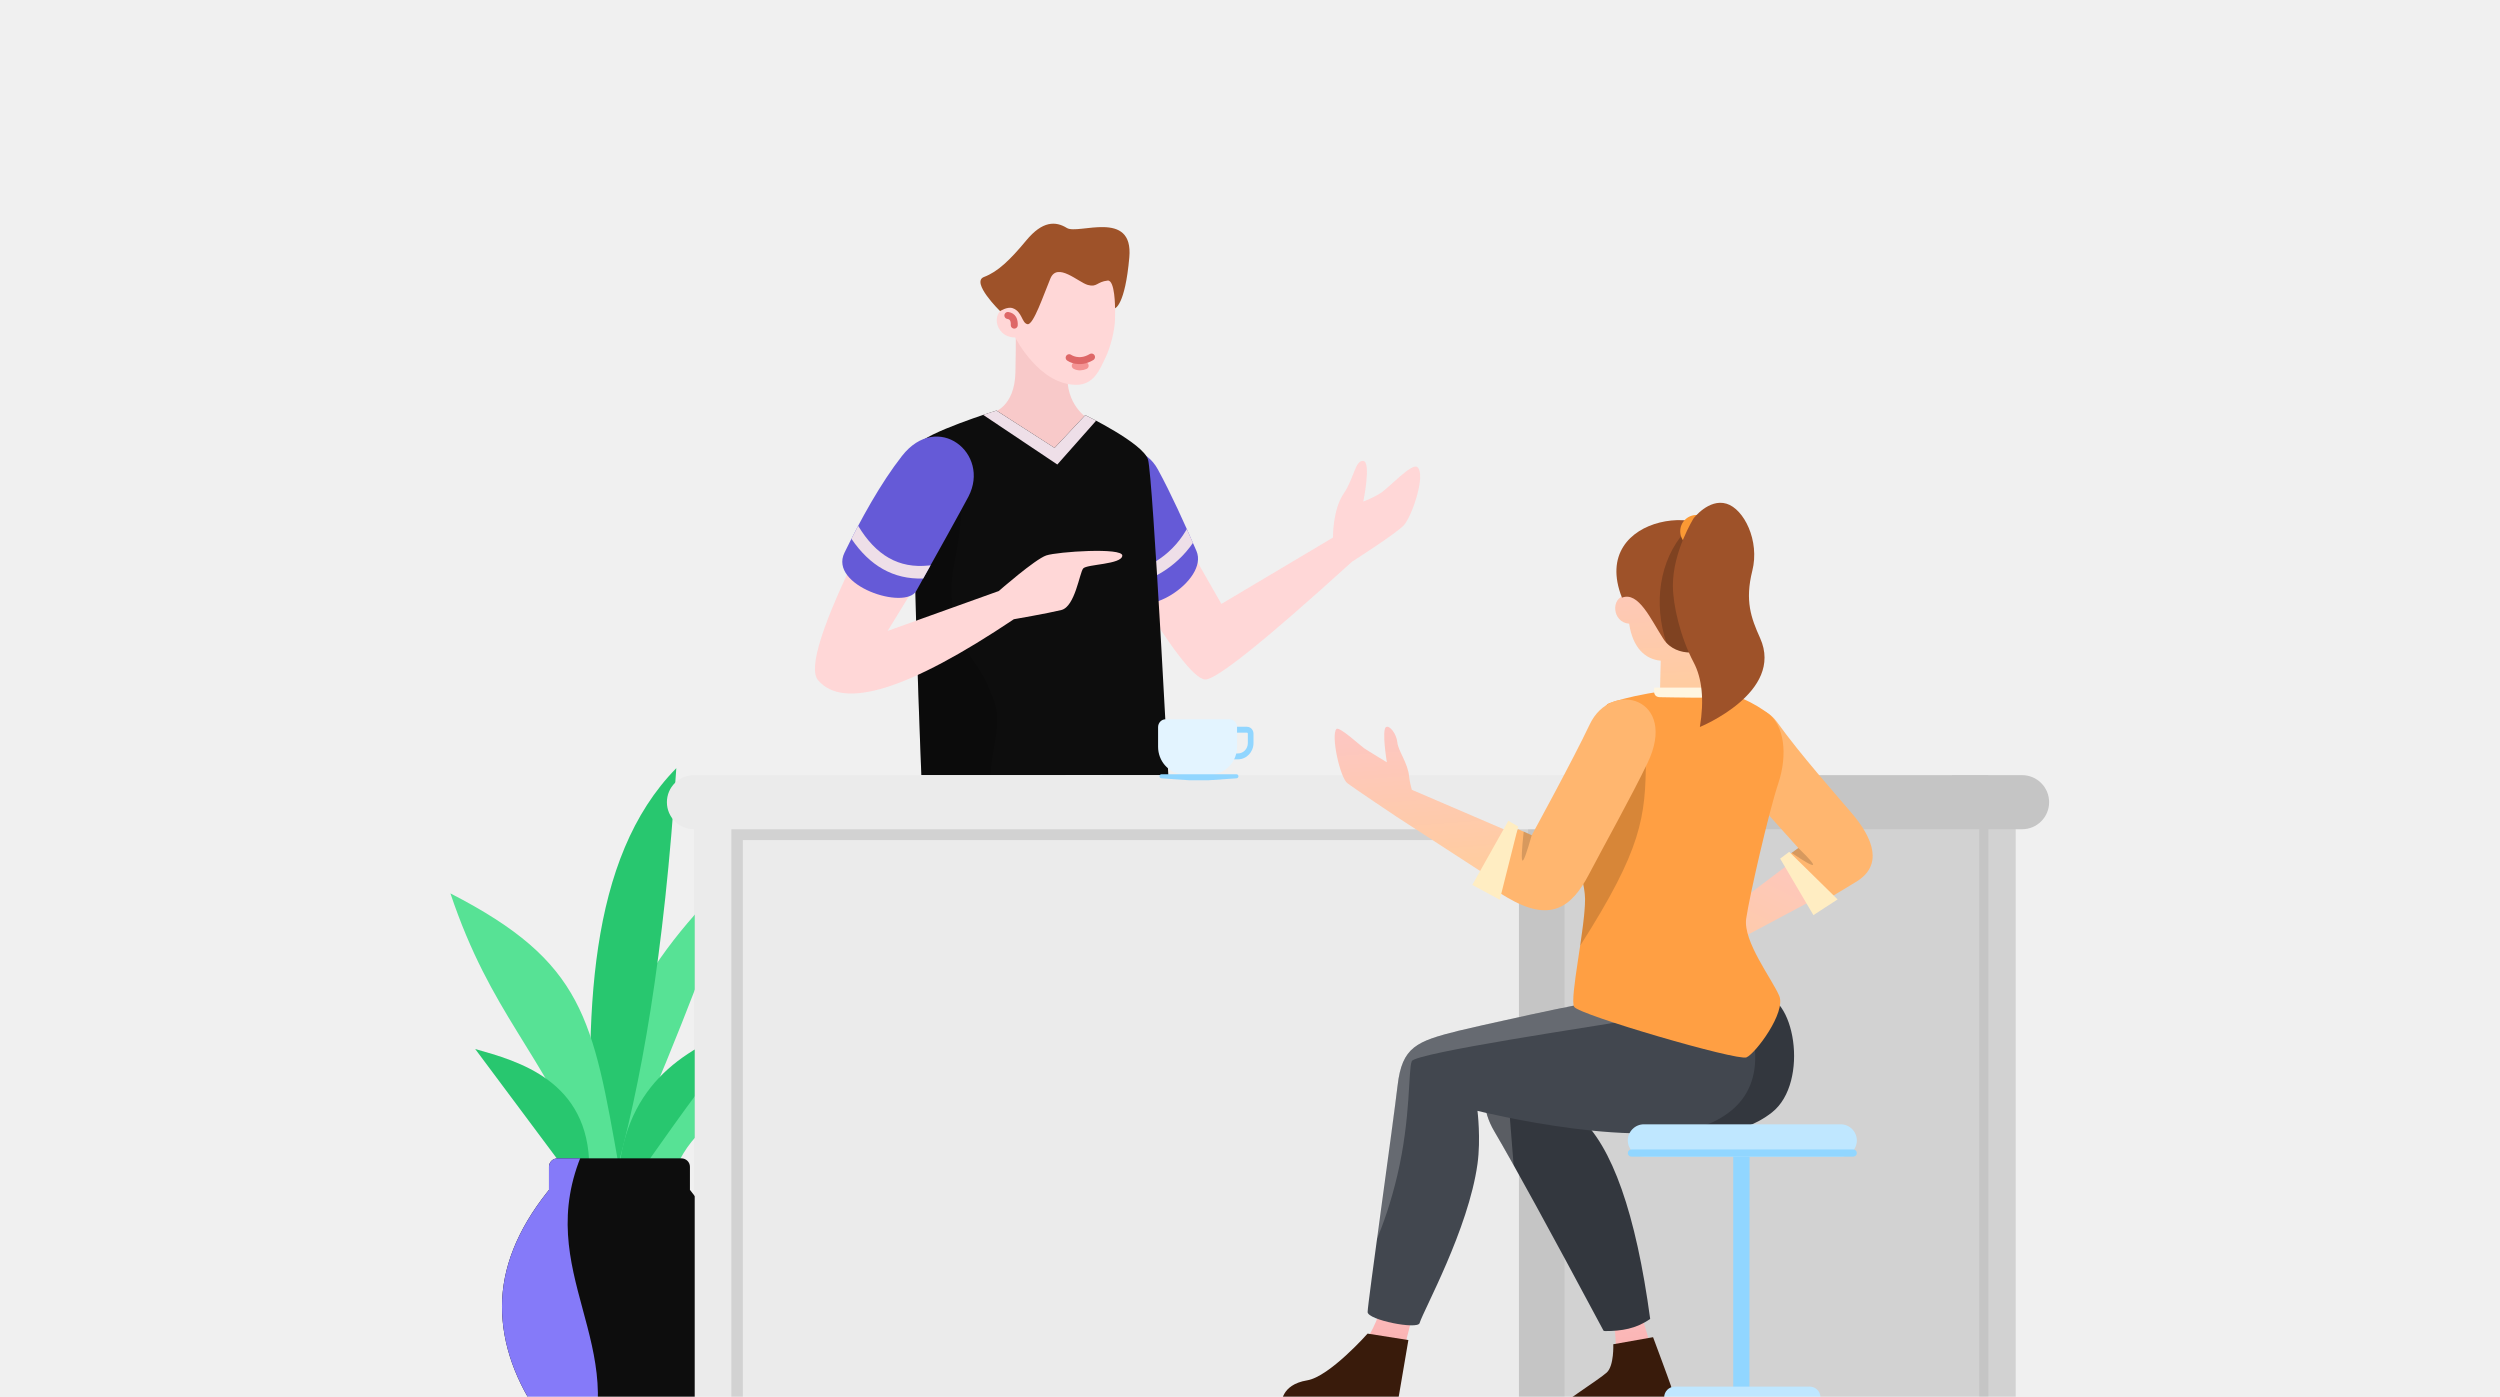
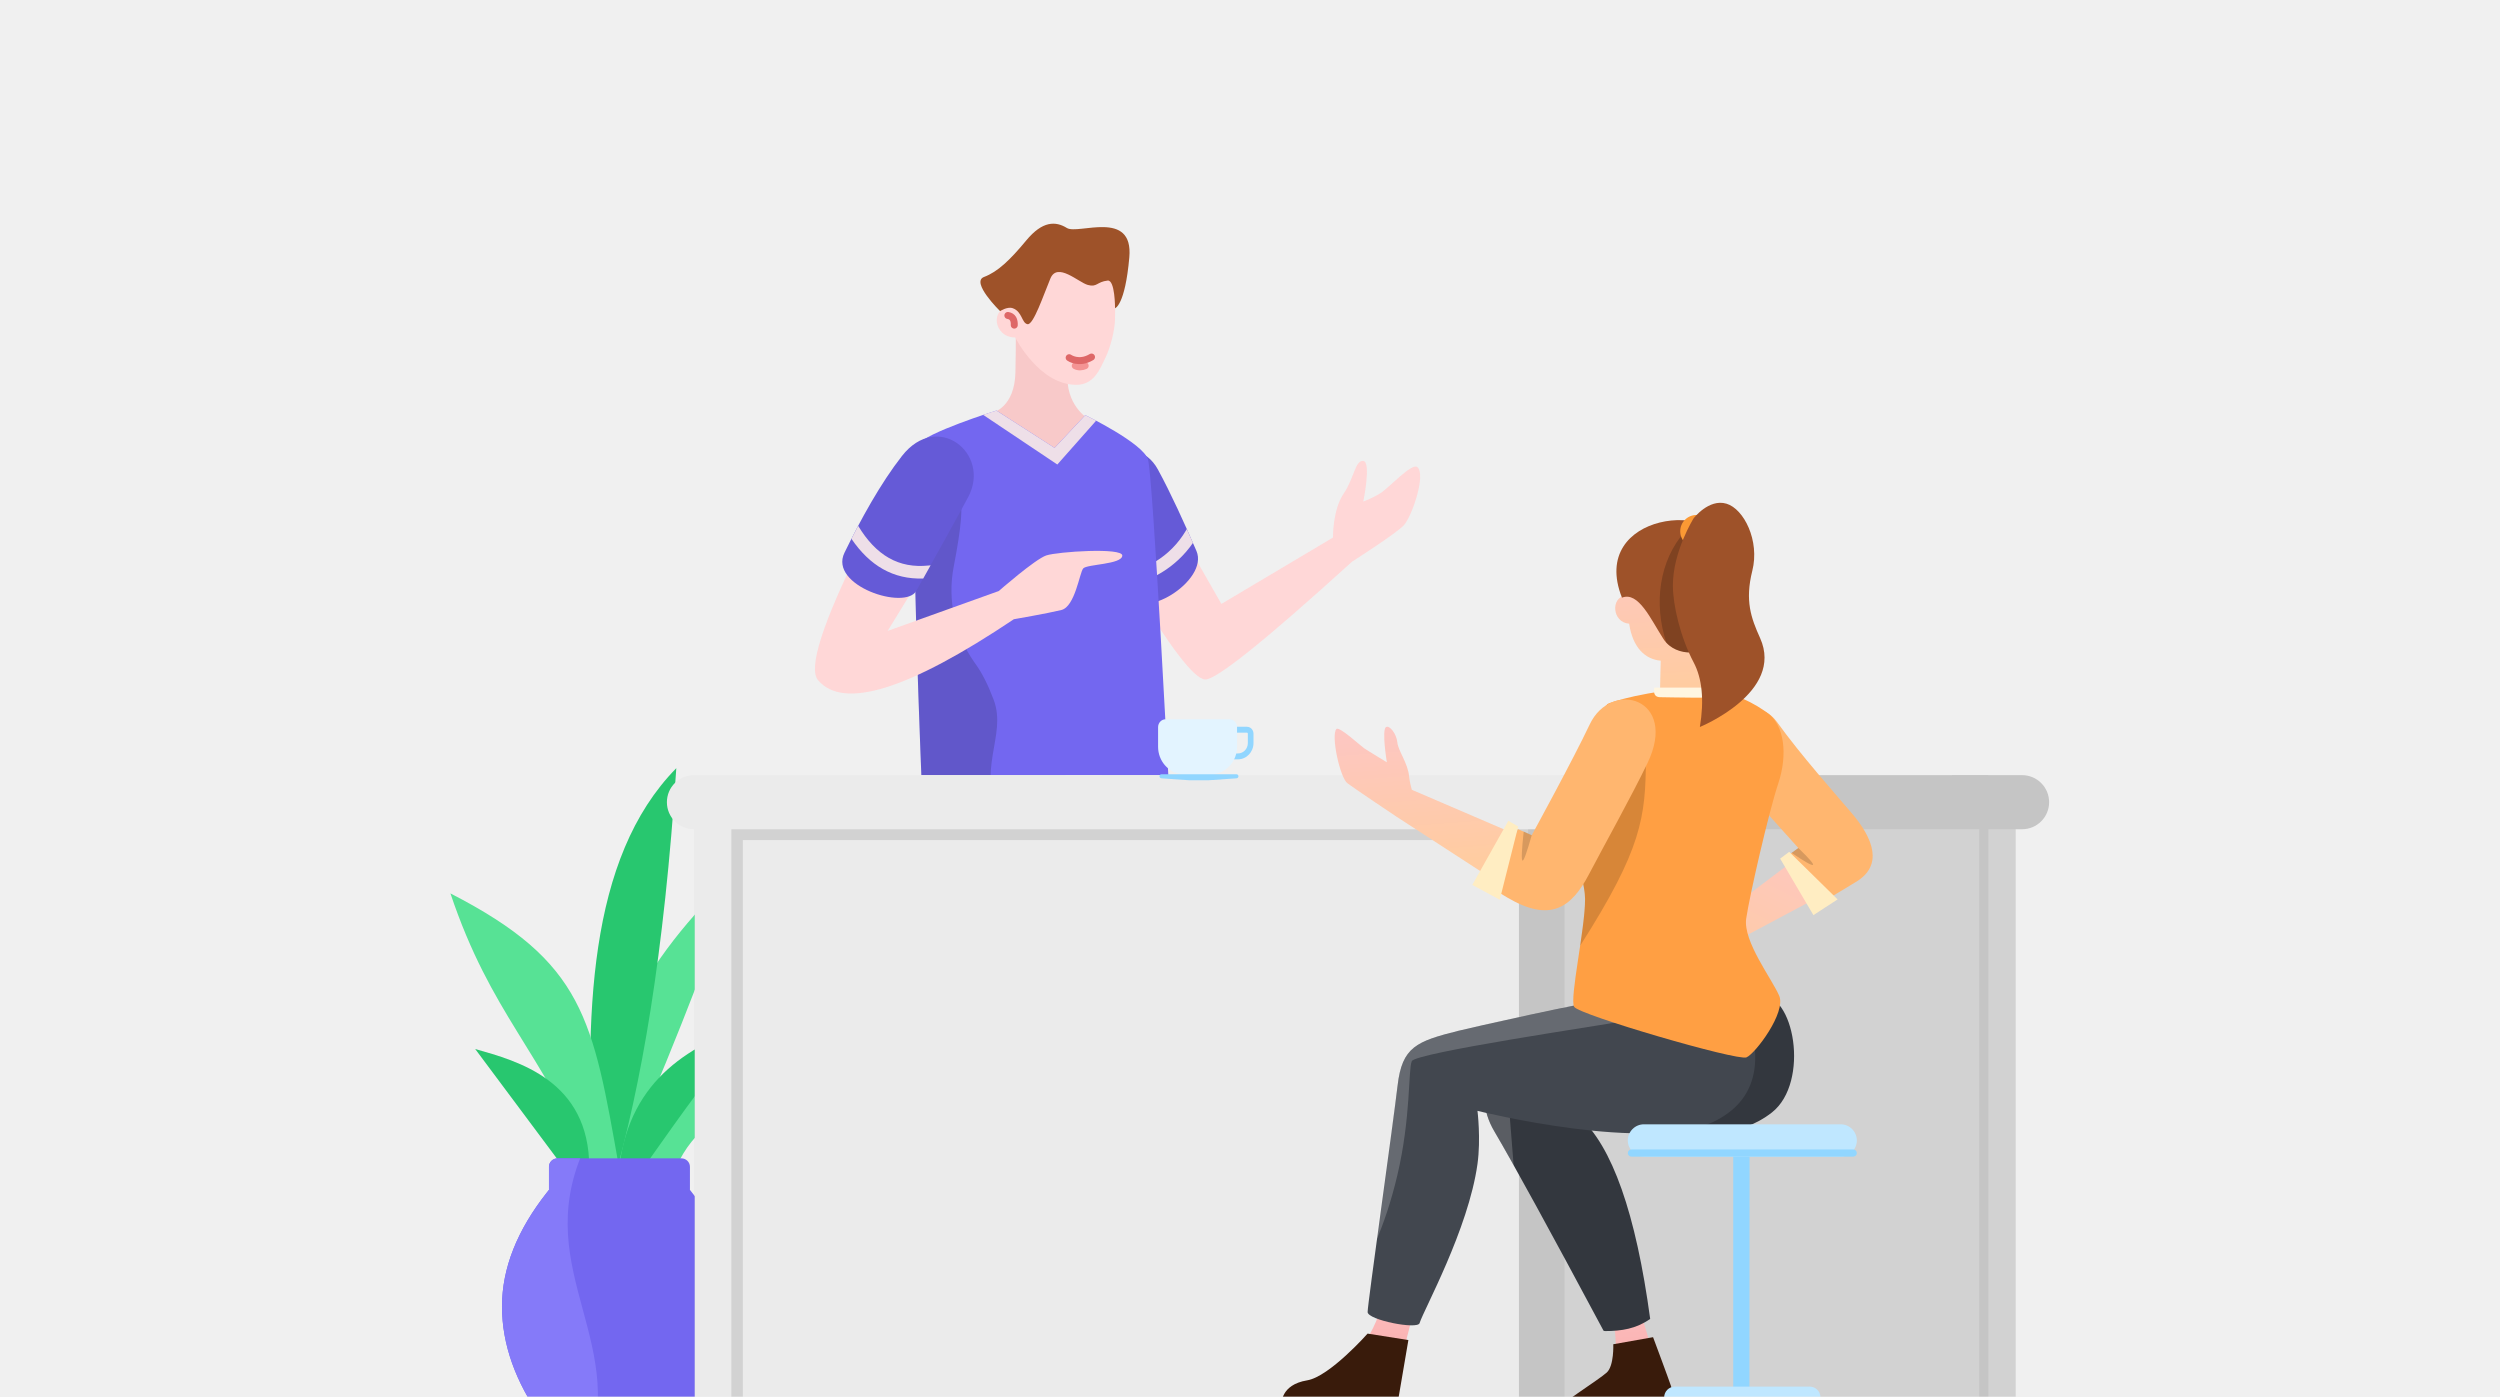
<svg xmlns="http://www.w3.org/2000/svg" xmlns:xlink="http://www.w3.org/1999/xlink" width="358px" height="200px" viewBox="0 0 358 200" version="1.1">
  <defs>
    <path d="M6,0 L352,0 C355.314,-6.08718376e-16 358,2.686 358,6 L358,200 L358,200 L0,200 L0,6 C-4.05812251e-16,2.686 2.686,6.08718376e-16 6,0 Z" id="path-1" />
    <path d="M7.952,0.064 L25.69,0.064 C26.366,0.064 26.914,0.603 26.914,1.268 L26.914,4.578 C31.399,10.144 33.642,15.71 33.642,21.277 C33.642,26.672 31.727,32.066 27.896,37.461 C27.668,37.784 27.293,37.976 26.894,37.976 L6.749,37.976 C6.349,37.976 5.975,37.784 5.746,37.461 C1.915,32.066 0,26.672 0,21.277 C0,15.815 2.159,10.354 6.477,4.893 L6.728,4.578 L6.728,1.268 C6.728,0.603 7.276,0.064 7.952,0.064 Z" id="path-3" />
    <linearGradient x1="37.551%" y1="102.348%" x2="37.551%" y2="13.407%" id="linearGradient-5">
      <stop stop-color="#752E73" offset="0%" />
      <stop stop-color="#222735" offset="100%" />
    </linearGradient>
    <linearGradient x1="49.141%" y1="69.518%" x2="51.897%" y2="4.78%" id="linearGradient-6">
      <stop stop-color="#752E73" offset="0%" />
      <stop stop-color="#222735" offset="100%" />
    </linearGradient>
    <linearGradient x1="46.146%" y1="-28.186%" x2="50%" y2="91.05%" id="linearGradient-7">
      <stop stop-color="#FDC6C6" offset="0%" />
      <stop stop-color="#FFCCA1" offset="100%" />
    </linearGradient>
    <linearGradient x1="46.571%" y1="-28.186%" x2="50%" y2="91.05%" id="linearGradient-8">
      <stop stop-color="#FDC6C6" offset="0%" />
      <stop stop-color="#FAB2B2" offset="100%" />
    </linearGradient>
    <linearGradient x1="45.662%" y1="-28.186%" x2="50%" y2="91.05%" id="linearGradient-9">
      <stop stop-color="#FDC6C6" offset="0%" />
      <stop stop-color="#FAB2B2" offset="100%" />
    </linearGradient>
    <linearGradient x1="44.189%" y1="-28.186%" x2="50%" y2="91.05%" id="linearGradient-10">
      <stop stop-color="#FDC6C6" offset="0%" />
      <stop stop-color="#FFCCA1" offset="100%" />
    </linearGradient>
    <linearGradient x1="42.314%" y1="-8.513%" x2="50%" y2="80.721%" id="linearGradient-11">
      <stop stop-color="#FDC6C6" offset="0%" />
      <stop stop-color="#FFCCA1" offset="100%" />
    </linearGradient>
  </defs>
  <g id="📝-Pages-New" stroke="none" stroke-width="1" fill="none" fill-rule="evenodd">
    <g id="Knowledge-Base" transform="translate(-670, -445)">
      <g id="Illustration" transform="translate(670, 445)">
        <mask id="mask-2" fill="white">
          <use xlink:href="#path-1" />
        </mask>
        <g id="Mask" />
        <g id="Coffe-Break" mask="url(#mask-2)">
          <g transform="translate(64, 32)">
            <g id="Group-79" transform="translate(0.5, 78)">
              <g id="Group-86">
                <path d="M23.979,58.234 C30.346,43.991 36.13,29.363 41.424,14.412 C29.228,25.78 19.744,39.63 21.095,58.234 L23.979,58.234 Z" id="Path-113" fill="#57E295" />
                <path d="M20.586,59.721 C19.079,35.435 19.718,12.88 32.347,0 C30.605,26.665 27.346,45.45 23.219,59.721 L20.586,59.721 Z" id="Rectangle" fill="#28C76F" />
                <path d="M20.007,57.192 C12.951,40.221 5.861,35.356 2.45563569e-14,17.935 C19.181,27.771 20.383,35.893 24.148,57.192 L20.007,57.192 Z" id="Path-112" fill="#57E295" />
                <path d="M16.209,57.192 L3.551,40.221 C9.665,41.944 19.883,44.735 19.883,57.192 L16.209,57.192 Z" id="Path-114" fill="#28C76F" />
                <path d="M28.048,57.192 L32.271,57.192 C34.954,51.651 38.735,47.837 47.884,52.461 C41.887,43.427 29.583,40.694 28.048,57.192 Z" id="Path-116" fill="#57E295" />
                <path d="M24.164,57.192 L27.675,57.192 C34.12,48.078 36.891,44.106 43.56,36.323 C34.774,39.62 25.756,44.106 24.164,57.192 Z" id="Path-117" fill="#28C76F" />
              </g>
              <g id="Group-85" transform="translate(7.384615, 55.8125)">
                <mask id="mask-4" fill="white">
                  <use xlink:href="#path-3" />
                </mask>
-                 <use id="Rectangle" fill="#0d0d0d" xlink:href="#path-3" />
+                 <use id="Rectangle" fill="#7367F0" xlink:href="#path-3" />
                <path d="M-4.282,-0.978 L11.622,-0.978 C4.008,16.458 19.027,26.784 11.622,44.155 L-4.282,44.155 L-4.282,-0.978 Z" id="Rectangle" fill="#857AF9" mask="url(#mask-4)" />
              </g>
            </g>
            <g id="Men4.4" transform="translate(52.5, 0)">
              <g id="LArm" transform="translate(39.53239, 32.45842)">
                <path d="M34.851,12.517 C34.851,12.517 34.789,8.585 36.36,6.26 C37.931,3.936 37.993,1.467 39.182,1.548 C40.371,1.628 39.193,7.367 39.193,7.367 C39.193,7.367 40.702,6.797 41.785,6.075 C42.869,5.353 46.155,1.794 46.923,2.424 C48.225,3.499 46.128,9.561 44.985,10.773 C43.84,11.985 37.58,15.972 37.58,15.972 C25.106,27.306 18.09,32.93 16.529,32.844 C14.969,32.757 11.469,28.182 6.03,19.117 L14.5,14.377 L18.87,22.02 L34.851,12.517 Z" id="Path" fill="#FFD7D7" />
                <path d="M0.935,10.367 C2.142,13.139 3.819,17 5.459,20.65 C7.31,24.768 17.13,18.686 15.299,14.44 C13.653,10.622 11.607,6.113 9.772,2.758 C6.415,-3.373 -2.972,1.401 0.935,10.367 Z" id="Path" fill="#655AD7" />
                <path d="M13.919,11.298 C14.22,11.969 14.514,12.635 14.799,13.286 C12.351,16.831 8.664,18.914 4.941,19.493 L4.179,17.779 L4.179,17.779 C7.749,17.375 11.548,15.338 13.795,11.513 L13.919,11.298 Z" id="Path" fill="#EEDFE8" />
              </g>
              <g id="Head" transform="translate(23.19555, 0)">
                <path d="M2.51,27.061 C2.51,27.061 5.606,26.341 5.713,21.317 C5.821,16.293 5.745,14.579 5.745,14.579 L13.084,14.457 C13.084,14.457 13.158,20.056 13.159,22.081 C13.162,26.49 16.468,28.196 16.468,28.196 C16.468,28.196 16.193,32.501 10.015,32.845 C5.191,33.115 2.51,27.061 2.51,27.061 Z" id="Path" fill="#F8C9C9" />
                <g id="Head1" transform="translate(0.3051, 0)">
                  <path d="M4.766,12.039 C1.725,11.923 2.221,16.333 5.381,16.327 C5.381,16.327 8.776,23.09 14.107,23.107 C16.675,23.116 17.514,20.85 18.284,19.26 C19.054,17.669 19.619,15.29 19.666,13.833 C19.716,12.28 19.722,7.177 19.722,7.177 L11.847,3.567 L4.648,7.171 L4.766,12.039 Z" id="Path" fill="#FFD7D7" />
                  <path d="M13.974,20.446 C14.454,20.645 14.987,20.527 15.385,20.297" id="Path" stroke="#F49494" stroke-linecap="round" transform="translate(14.67981, 20.42227) rotate(6) translate(-14.67981, -20.42227) " />
                  <path d="M0.912,7.661 C2.867,6.926 4.621,5.252 6.956,2.433 C9.29,-0.385 11.171,-0.348 12.78,0.649 C14.389,1.646 22.331,-2.081 21.718,4.851 C21.104,11.789 19.672,12.135 19.672,12.135 C19.672,12.135 19.686,8.054 18.616,8.177 C17.039,8.358 17.109,9.172 15.774,8.804 C14.439,8.436 11.416,5.487 10.42,7.871 C9.425,10.254 7.984,14.567 7.142,14.423 C6.3,14.274 6.394,12.615 5.024,12.135 C4.25,11.864 3.212,12.553 3.212,12.553 C3.212,12.553 -1.044,8.392 0.912,7.661 Z" id="Path" fill="#9E5229" />
                  <path d="M13.166,18.804 C13.166,18.804 14.24,20.132 16.281,19.541" id="Path" stroke="#DE6767" stroke-linecap="round" transform="translate(14.72367, 19.24829) rotate(-15) translate(-14.72367, -19.24829) " />
                  <path d="M5.072,14.632 C5.262,13.95 5.176,13.354 4.492,13.08" id="Path-8" stroke="#DE6767" stroke-linecap="round" transform="translate(4.82592, 13.85597) rotate(-13) translate(-4.82592, -13.85597) " />
                </g>
              </g>
              <g id="LLeg" transform="translate(27.37547, 68.80551)">
                <path d="M0,0 C0,0 5.19,56.278 5.351,60.191 C5.513,64.103 3.685,70.854 3.72,78.172 C3.756,85.49 3.745,102.601 4.388,109.221 C4.803,113.501 15.14,113.033 15.837,109.46 C16.972,103.636 20.649,64.913 20.7,57.924 C20.752,50.935 21.193,0.673 21.193,0.673 L0,0 Z" id="Path" fill="url(#linearGradient-5)" />
                <path d="M8.253,61.942 L8.265,62.082 C8.438,64.467 6.933,72.317 3.751,85.63 L3.72,78.172 L3.72,78.172 C3.685,70.985 5.448,64.344 5.358,60.403 L5.351,60.191 C5.297,58.872 4.672,51.607 3.866,42.552 L4.242,43.878 C6.449,51.733 7.786,57.755 8.253,61.942 Z" id="Path" fill-opacity="0.192" fill="#FFFFFF" />
                <ellipse id="Oval" fill-opacity="0.192" fill="#FFFFFF" transform="translate(17.34076, 60.86724) rotate(3) translate(-17.34076, -60.86724) " cx="17.341" cy="60.867" rx="2.549" ry="4.328" />
              </g>
              <g id="RLeg" transform="translate(7.802445, 68.52333)">
                <path d="M10.037,0.739 C10.037,0.739 6.427,39.354 6.476,46.749 C6.525,54.144 7.587,57.391 6.075,62.696 C4.564,68.001 3.182,103.97 3.274,108.797 C3.365,113.548 14.102,113.271 14.453,110.012 C15.125,103.778 21.595,66.25 22.372,59.968 C23.148,53.686 32.747,0.206 32.747,0.206 L10.037,0.739 Z" id="Path" fill="url(#linearGradient-6)" />
                <path d="M13.057,26.948 L12.375,29.399 C10.378,36.632 8.535,44.281 9.018,55.208 L9.041,55.707 C9.16,58.074 7.644,71.811 4.492,96.918 L4.192,98.682 C3.883,100.482 3.608,102.018 3.367,103.289 L3.435,101.066 C3.837,88.792 4.918,66.758 6.075,62.696 C7.587,57.391 6.525,54.144 6.476,46.749 C6.441,41.573 8.2,21.098 9.259,9.28 L10.037,0.739 L14.756,0.629 L14.768,1.944 C14.851,14.085 14.281,22.42 13.057,26.948 L13.057,26.948 Z" id="Path" fill-opacity="0.192" fill="#FFFFFF" />
                <ellipse id="Oval" fill-opacity="0.192" fill="#FFFFFF" transform="translate(18.20958, 60.51244) rotate(5) translate(-18.20958, -60.51244) " cx="18.21" cy="60.512" rx="2.913" ry="4.689" />
              </g>
              <g id="Body" transform="translate(14.0444, 26.79107)">
-                 <path d="M24.867,0.656 C24.867,0.656 33.142,4.662 33.85,7.012 C34.559,9.361 36.932,55.454 36.932,55.454 C25.256,60.793 13.47,61.259 1.561,56.369 C1.561,56.369 -0.547,7.123 0.819,4.948 C1.923,3.186 12.145,0 12.145,0 L20.468,5.345 L24.867,0.656 Z" id="Path" fill="#0d0d0d" />
+                 <path d="M24.867,0.656 C24.867,0.656 33.142,4.662 33.85,7.012 C34.559,9.361 36.932,55.454 36.932,55.454 C25.256,60.793 13.47,61.259 1.561,56.369 C1.561,56.369 -0.547,7.123 0.819,4.948 C1.923,3.186 12.145,0 12.145,0 L20.468,5.345 L24.867,0.656 Z" id="Path" fill="#7367F0" />
                <path d="M6.863,12.489 C7.399,13.435 7.123,16.711 6.033,22.319 C5.105,27.097 6.166,32.039 8.968,36.026 L9.125,36.246 C10.073,37.553 10.946,39.272 11.745,41.406 C13.723,46.685 9.103,51.078 12.743,59.405 C9.028,58.912 5.3,57.904 1.561,56.369 L1.338,50.873 C0.944,40.74 0.181,19.275 0.396,9.682 L0.88,9.772 C4.205,10.414 6.199,11.319 6.863,12.489 Z" id="Path" fill-opacity="0.16" fill="#000000" />
                <path d="M12.145,0 L20.468,5.345 L24.867,0.656 L25.496,0.97 C25.747,1.098 26.063,1.261 26.423,1.451 L20.865,7.728 L10.237,0.613 L11.034,0.35 C11.713,0.129 12.145,0 12.145,0 Z" id="Path" fill="#EEDFE8" />
              </g>
              <g id="RArm" transform="translate(0, 30.39757)">
                <path d="M26.528,22.236 C26.528,22.236 31.739,17.668 33.335,17.138 C34.93,16.608 44.273,15.971 44.214,17.169 C44.147,18.452 39.129,18.379 38.609,19.01 C38.089,19.641 37.45,24.472 35.485,24.956 C33.523,25.441 28.683,26.276 28.683,26.276 C13.598,36.383 4.25,39.291 0.641,34.997 C-0.799,33.285 1.296,26.772 6.924,15.456 L18.268,15.456 L10.613,27.949 L26.528,22.236 Z" id="Path" fill="#FFD7D7" />
                <path d="M12.665,2.894 C9.631,6.768 6.759,11.971 4.426,16.76 C2.138,21.458 13.117,25.054 14.716,22.211 C17.367,17.495 21.535,9.961 22.184,8.71 C25.391,2.53 17.751,-3.601 12.665,2.894 Z" id="Path" fill="#655AD7" />
                <path d="M16.517,18.58 L16.764,18.551 L15.706,20.445 L15.706,20.445 C11.435,20.594 8.059,18.627 5.423,14.755 C5.737,14.138 6.058,13.518 6.387,12.898 C8.945,17.131 12.188,19.045 16.517,18.58 L16.517,18.58 Z" id="Path" fill="#EEDFE8" />
              </g>
            </g>
            <g id="Group-26" transform="translate(31, 79)">
              <g id="Group-25" transform="translate(4.5, 0)">
                <polygon id="Rectangle" fill="#91D6FF" points="53.09 2.583 61.811 2.583 61.811 78.571 53.09 78.571" />
                <polygon id="Rectangle" fill="#E3F4FF" points="53.09 -2.427296e-13 58.323 -2.427296e-13 58.323 78.571 53.09 78.571" />
                <polygon id="Rectangle" fill="#D2D2D2" points="2.39646776e-14 2.583 43.171 2.583 43.171 17.176 8.721 17.176 8.721 102.656 0 102.656" />
                <polygon id="Rectangle" fill="#EBEBEB" points="9.80718986e-14 2.583 5.233 2.583 5.233 102.656 8.81955466e-14 102.656" />
              </g>
              <g id="Group-25" transform="translate(0.5, 0)">
                <polygon id="Rectangle" fill="#D2D2D2" points="184.451 2.583 193.148 2.583 193.148 102.656 184.451 102.656" />
                <polygon id="Rectangle" fill="#C5C5C5" points="184.02 -2.427296e-13 189.238 -2.427296e-13 189.238 102.656 184.02 102.656" />
                <polygon id="Rectangle" fill="#D2D2D2" points="123.317 2.583 187.933 2.583 187.933 102.318 132.014 102.656 123.317 102.656" />
                <polygon id="Rectangle" fill="#EBEBEB" points="10.871 -1.91433929e-13 124.622 -2.75266377e-13 124.622 102.783 10.871 102.783" />
                <polygon id="Rectangle" fill="#C5C5C5" points="122.013 2.583 127.231 2.583 127.231 102.783 122.013 102.783" />
                <polygon id="Rectangle" fill="#C5C5C5" points="123.317 2.583 128.535 2.583 128.535 102.656 123.317 102.656" />
                <path d="M128.951,0 L194.06,0 C196.2,6.21655142e-15 197.934,1.734 197.934,3.874 C197.934,6.014 196.2,7.748 194.06,7.748 L128.951,7.748 C126.812,7.748 125.077,6.014 125.077,3.874 C125.077,1.734 126.812,3.93032193e-16 128.951,0 Z" id="Rectangle" fill="#C5C5C5" />
                <polygon id="Rectangle" fill="#D2D2D2" points="9.566 1.55 123.317 1.55 123.317 9.298 9.566 9.298" />
                <path d="M3.874,0 L129.009,0 C131.149,1.32702242e-14 132.883,1.734 132.883,3.874 C132.883,6.014 131.149,7.748 129.009,7.748 L3.874,7.748 C1.734,7.748 2.62021462e-16,6.014 0,3.874 C-2.62021462e-16,1.734 1.734,-5.10570166e-17 3.874,0 Z" id="Rectangle" fill="#EBEBEB" />
              </g>
            </g>
            <g id="Cup" transform="translate(108.5, 75.5) scale(-1, 1) translate(-108.5, -75.5) translate(101.5, 71)">
              <path d="M3.637,1.073 L0.942,1.073 C0.422,1.073 0,1.514 0,2.057 L0,3.406 C0,4.694 1,5.739 2.233,5.739 L3.637,5.739 C3.86,5.739 4.041,5.55 4.041,5.317 C4.041,5.084 3.86,4.895 3.637,4.895 L2.233,4.895 C1.446,4.895 0.808,4.228 0.808,3.406 L0.808,2.057 C0.808,1.98 0.868,1.917 0.942,1.917 L3.637,1.917 C3.86,1.917 4.041,1.728 4.041,1.495 C4.041,1.262 3.86,1.073 3.637,1.073 Z" id="Path" fill="#91D6FF" />
              <path d="M12.585,0 C13.18,0 13.662,0.504 13.662,1.125 L13.662,3.938 C13.662,5.962 12.199,7.63 10.317,7.85 L10.316,8.438 L5.602,8.438 L5.602,7.838 C3.767,7.572 2.354,5.927 2.354,3.938 L2.354,1.125 C2.354,0.504 2.837,0 3.431,0 L12.585,0 Z" id="Path" fill="#E3F4FF" />
              <path d="M2.435,7.875 L13.18,7.875 C13.336,7.875 13.462,8.001 13.462,8.156 C13.462,8.315 13.339,8.446 13.181,8.457 L9.237,8.731 L9.237,8.731 L6.41,8.731 L2.434,8.457 C2.276,8.446 2.154,8.315 2.154,8.156 C2.154,8.001 2.28,7.875 2.435,7.875 Z" id="Rectangle" fill="#91D6FF" />
            </g>
            <g id="Wom3.8" transform="translate(118.5, 40)">
              <g id="RArm" transform="translate(54.04724, 29.00508)">
                <path d="M10.009,31.176 C10.009,31.176 4.468,36.149 4.85,36.691 C5.233,37.237 8.08,35.784 8.08,35.784 C8.08,35.784 4.75,41.974 5.521,42.398 C6.292,42.823 10.067,41.699 11.176,40.402 C12.286,39.105 13.805,33.282 13.805,33.282 L20.99,22.247 L15.134,19.669 L10.009,31.176 Z" id="Path" fill="url(#linearGradient-7)" transform="translate(12.91097, 31.07939) rotate(28.86647) translate(-12.91097, -31.07939) " />
                <path d="M10.257,8.268 C12.687,11.267 20.972,20.429 20.972,20.429 C20.972,20.429 20.427,20.835 19.336,21.647 L24.655,28.051 C26.919,26.674 28.428,25.761 29.181,25.314 C33.214,22.917 31.671,19.048 28.687,15.518 C26.396,12.806 21.414,7.25 17.908,2.373 C14.421,-2.48 5.542,2.448 10.257,8.268 Z" id="Path" fill="#FFB66F" />
                <path d="M20.972,20.429 C22.527,21.927 23.223,22.735 23.062,22.851 C22.9,22.967 21.882,22.39 20.009,21.12 L20.972,20.429 Z" id="Path-15" fill-opacity="0.16" fill="#000000" />
                <polygon id="Path-76" fill="#FFEDC2" points="19.666 20.977 26.598 27.789 23.132 30.041 18.37 21.949" />
              </g>
              <g id="LLeg" transform="translate(52.23785, 101.9409) scale(-1, 1) translate(-52.23785, -101.9409) translate(29.73785, 70.4409)">
                <path d="M24.653,41.222 L28.375,53.311 L22.119,53.594 C22.119,53.594 23.001,49.459 21.742,45.583 C20.732,42.471 19.908,40.918 19.908,40.918 L24.653,41.222 Z" id="Path" fill="url(#linearGradient-8)" transform="translate(24.14153, 47.25597) scale(-1, 1) translate(-24.14153, -47.25597) " />
                <path d="M26.571,50.085 C26.571,50.085 26.226,53.146 27.221,54.191 C28.217,55.235 33.607,59.211 34.029,59.966 C34.451,60.72 33.696,61.553 33.696,61.553 C33.696,61.553 27.874,62.061 25.255,60.466 C23.365,59.314 22.022,58.387 22.022,58.387 L21.311,59.905 L18.198,59.229 C18.198,59.229 17.402,56.687 17.905,55.485 C18.407,54.282 20.958,48.681 20.958,48.681 C20.958,48.681 22.829,49.149 26.571,50.085 Z" id="Path" fill="#391B0B" transform="translate(25.94766, 55.1555) rotate(-4) translate(-25.94766, -55.1555) " />
                <path d="M5.425,0.016 C10.131,0.479 33.311,6.045 38.084,7.034 C42.856,8.022 46.891,13.371 43.252,19.564 C40.527,24.198 35.312,33.717 27.609,48.121 C27.537,48.138 27.468,48.169 27.395,48.169 C25.045,48.169 22.949,47.845 20.932,46.427 C22.976,31.324 26.377,21.668 31.136,17.459 C31.136,17.459 12.703,24.142 3.484,16.851 C-1.954,12.55 0.239,-0.494 5.425,0.016 Z" id="Path" fill="#33373E" />
                <path d="M43.252,19.564 C42.513,20.821 41.563,22.495 40.487,24.422 L41.723,8.776 C44.5,11.041 45.886,15.081 43.252,19.564 Z" id="Combined-Shape" fill-opacity="0.192" fill="#FFFFFF" />
              </g>
              <g id="RLeg" transform="translate(34.54793, 100.3871) scale(-1, 1) translate(-34.54793, -100.3871) translate(0.047934, 68.88706)">
                <path d="M53.429,41.881 C53.429,41.881 51.356,51.101 48.658,52.088 C47.619,52.468 55.068,53.553 55.068,53.553 L57.327,44.707 L53.429,41.881 Z" id="Path" fill="url(#linearGradient-9)" transform="translate(52.94289, 47.71694) scale(-1, 1) translate(-52.94289, -47.71694) " />
                <path d="M50.697,49.644 L50.834,61.353 L54.286,61.355 L54.316,58.47 C54.316,58.47 55.405,61.16 57.069,61.315 C58.738,61.47 67.196,61.535 67.196,61.535 C67.196,61.535 67.814,58.833 64.113,57.608 C61.034,56.589 56.609,49.643 56.609,49.643 L50.697,49.644 Z" id="Path" fill="#391B0B" transform="translate(58.96594, 55.58881) rotate(-9) translate(-58.96594, -55.58881) " />
                <path d="M3.051,0.091 C-1.524,9.765 -0.597,16.263 5.832,19.585 C15.158,24.403 39.972,18.186 39.972,18.186 C39.972,18.186 39.473,22.208 39.972,25.795 C41.275,35.163 47.682,46.689 48.265,48.588 C48.559,49.545 55.705,48.131 55.705,46.997 C55.705,45.862 52.059,20.041 51.41,14.541 C50.764,9.041 48.726,8.242 42.773,6.739 C41.406,6.393 23.68,2.369 22.199,2.486 C13.712,3.158 7.329,2.36 3.051,0.091 Z" id="Path" fill="#42474F" />
                <path d="M22.199,2.486 C23.68,2.369 41.406,6.393 42.773,6.739 L43.75,6.989 C48.828,8.315 50.71,9.305 51.364,14.173 L51.54,15.571 C52.076,19.65 53.524,29.241 54.67,37.226 C53.377,34.291 52.307,31.035 51.46,27.457 C49.486,19.118 49.908,12.27 49.378,11.071 C48.847,9.872 22.919,6.044 18.463,5.254 C16.524,4.91 15.43,4.057 15.181,2.695 C17.335,2.756 19.674,2.686 22.199,2.486 Z" id="Path" fill-opacity="0.192" fill="#FFFFFF" />
              </g>
              <g id="Head" transform="translate(48.72965, 1.744522)">
                <path d="M1.48,11.573 C-0.558,11.796 -0.413,15.383 2.067,15.57 C2.574,19.027 4.382,20.675 6.586,20.865 L6.463,26.095 L16.213,26.089 C16.213,26.089 13.467,22.395 13.604,17.337 C13.741,12.279 13.512,7.528 13.512,7.528 L0.885,7.755 L1.48,11.573 Z" id="Path" fill="url(#linearGradient-10)" />
                <path d="M16.433,11.841 C14.06,10.902 12.307,14.947 10.491,17.759 C8.675,20.571 3.971,20.093 3.323,17.759 C0.868,12.647 -1.247,5.697 1.617,5.126 C2.02,-2.262 21.334,-0.518 16.433,11.841 Z" id="Path" fill="#9E5229" transform="translate(8.734338, 10.21501) scale(-1, 1) translate(-8.734338, -10.21501) " />
                <path d="M14.432,2.329 C15.26,3.033 15.788,3.967 15.852,5.126 C18.716,5.697 16.601,12.647 14.146,17.759 C13.543,19.93 9.433,20.495 7.4,18.302 C5.546,12.74 6.338,6.521 10.087,2.331 L10.087,2.331 Z" id="Combined-Shape" fill-opacity="0.199" fill="#000000" />
                <ellipse id="Oval" fill="#FB9934" cx="11.706" cy="2.331" rx="2.328" ry="2.331" />
              </g>
              <g id="Body" transform="translate(41.63287, 26.17953)">
                <path d="M25.254,2.673 C27.429,5.872 31.054,16.731 31.26,19.174 C31.492,21.992 28.475,26.481 28.425,30.56 C28.381,34.64 30.675,44.852 29.986,45.999 C29.302,47.147 6.588,53.781 5.309,53.236 C4.029,52.69 -0.388,46.811 0.621,44.422 C1.636,42.032 5.829,36.612 5.349,33.357 C4.875,30.101 2.12,18.085 0.752,13.995 C-0.61,9.905 -0.156,5.611 2.387,3.852 C3.645,2.981 7.002,0.507 12.98,0.518 C18.959,0.53 25.086,2.425 25.254,2.673 Z" id="Path" fill="#FF9F43" transform="translate(15.63632, 26.89262) scale(-1, 1) translate(-15.63632, -26.89262) " />
                <path d="M1.142,16.551 L11.565,9.041 L11.562,10.414 C11.524,18.883 10.992,23.37 2.145,37.251 L2.35,35.837 C2.638,33.783 2.862,31.86 2.848,30.56 C2.816,27.986 1.604,25.25 0.771,22.872 L1.142,16.551 Z" id="Path" fill-opacity="0.16" fill="#000000" />
                <path d="M12.769,0.284 C12.601,1.201 12.884,1.66 13.618,1.66 C14.72,1.66 22.107,1.904 23.108,1.469 C23.775,1.179 24.008,0.784 23.808,0.284 L12.769,0.284 Z" id="Path-68" fill="#FFF6E1" />
              </g>
              <g id="LArm" transform="translate(8.527888, 27.96918)">
                <path d="M9.009,17.018 C9.009,17.018 2.984,12.995 1.919,12.187 C0.858,11.382 -0.475,5.28 0.351,4.424 C0.75,4.01 3.764,6.797 4.302,7.17 C4.836,7.54 7.57,9.187 7.57,9.187 C7.57,9.187 6.796,4.517 7.462,4.14 C7.955,3.866 8.94,5.068 9.072,6.338 C9.204,7.609 10.574,9.266 10.751,11.194 C10.831,12.036 11.142,13.127 11.142,13.127 L27.861,20.311 L26.112,28.122 L9.009,17.018 Z" id="Path" fill="url(#linearGradient-11)" />
                <path d="M44.895,9.302 C42.586,14.101 38.665,21.117 36.511,25.231 C33.962,30.098 30.925,32.161 24.799,28.549 C24.321,28.267 23.566,27.812 22.532,27.184 L26.324,18.759 C27.651,19.346 28.315,19.639 28.315,19.639 C28.315,19.639 34.181,8.921 36.617,3.775 C39.716,-2.766 49.364,0.016 44.895,9.302 Z" id="Path" fill="#FFB66F" />
                <path d="M28.315,19.639 C27.6,22.159 27.158,23.368 26.989,23.269 C26.82,23.169 26.879,21.779 27.167,19.098 L28.315,19.639 Z" id="Path" fill-opacity="0.16" fill="#000000" />
                <polygon id="Path-75" fill="#FFEDC2" points="26.378 18.387 23.736 28.875 19.806 26.749 24.963 17.57" />
              </g>
              <path d="M67.21,2.22 C67.21,2.22 65.032,-0.621 62.517,0.125 C60.002,0.87 57.726,5.439 58.807,9.733 C59.882,14.028 58.995,16.478 57.691,19.373 C54.188,27.159 66.316,32.103 66.316,32.103 C65.685,28.257 65.983,25.172 67.21,22.85 C69.105,19.262 70.182,14.66 70.182,11.845 C70.182,6.948 67.21,2.22 67.21,2.22 Z" id="Path" fill="#9E5229" transform="translate(63.619, 16.05167) scale(-1, 1) translate(-63.619, -16.05167) " />
            </g>
            <g id="Cafe-Table" transform="translate(166.5, 129)">
              <polygon id="Path" fill="#91D6FF" points="17.699 1.801 17.699 52.702 20.007 52.658 20.041 2.774" />
              <path d="M4.918,0 L33.082,0 C34.361,2.82248679e-15 35.397,1.037 35.397,2.316 C35.397,3.594 34.361,4.631 33.082,4.631 L4.918,4.631 C3.639,4.631 2.603,3.594 2.603,2.316 C2.603,1.037 3.639,2.34918014e-16 4.918,0 Z" id="Rectangle" fill="#BFE7FF" />
              <path d="M3.117,3.602 L34.883,3.602 C35.167,3.602 35.397,3.832 35.397,4.117 C35.397,4.401 35.167,4.631 34.883,4.631 L3.117,4.631 C2.833,4.631 2.603,4.401 2.603,4.117 C2.603,3.832 2.833,3.602 3.117,3.602 Z" id="Rectangle" fill="#91D6FF" />
              <path d="M9.352,37.563 L28.648,37.563 C29.501,37.563 30.192,38.254 30.192,39.107 C30.192,39.959 29.501,40.65 28.648,40.65 L9.352,40.65 C8.499,40.65 7.808,39.959 7.808,39.107 C7.808,38.254 8.499,37.563 9.352,37.563 Z" id="Rectangle" fill="#BFE7FF" />
            </g>
          </g>
        </g>
      </g>
    </g>
  </g>
</svg>
